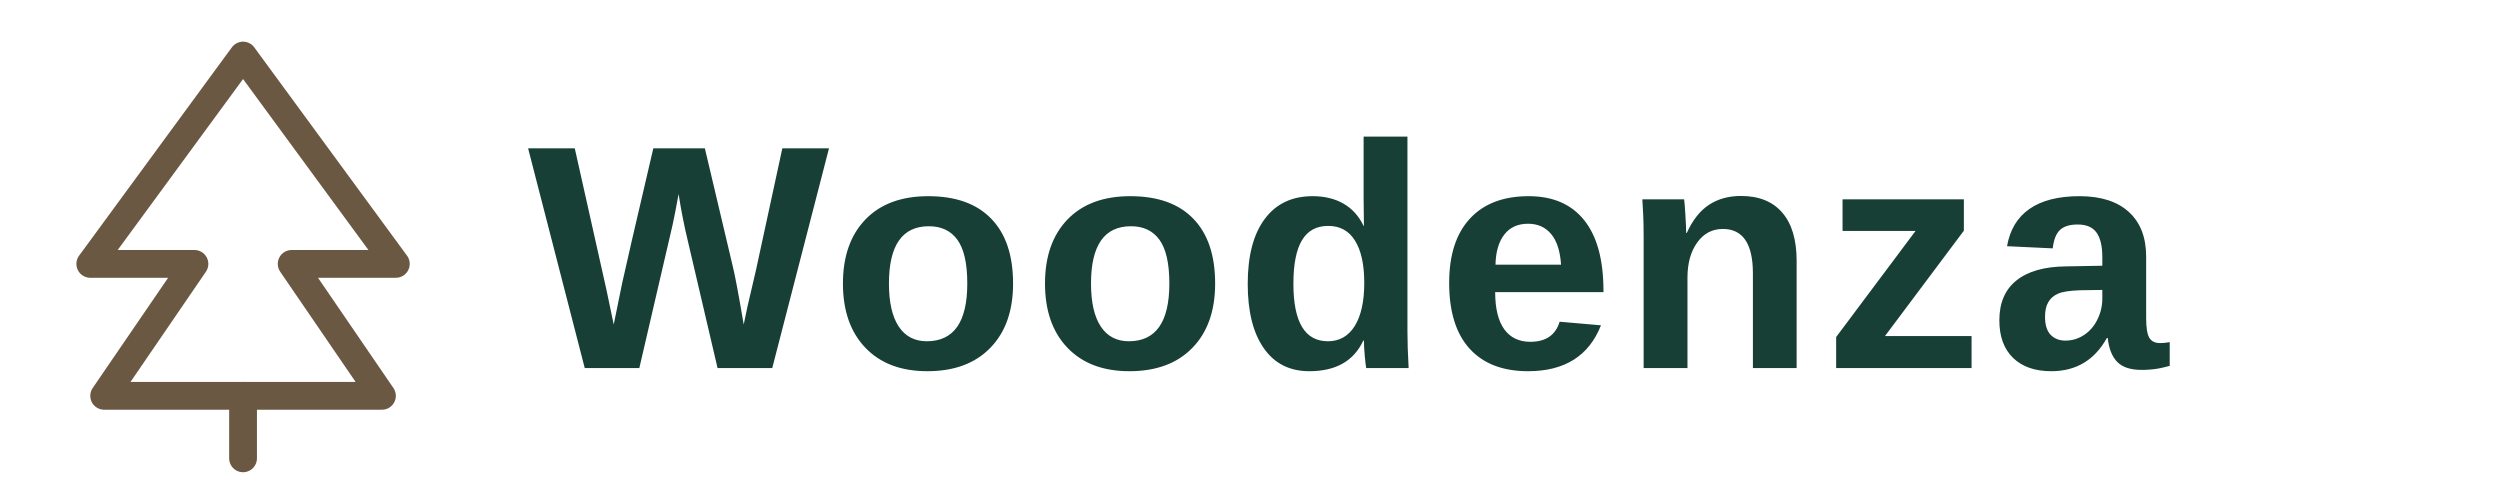
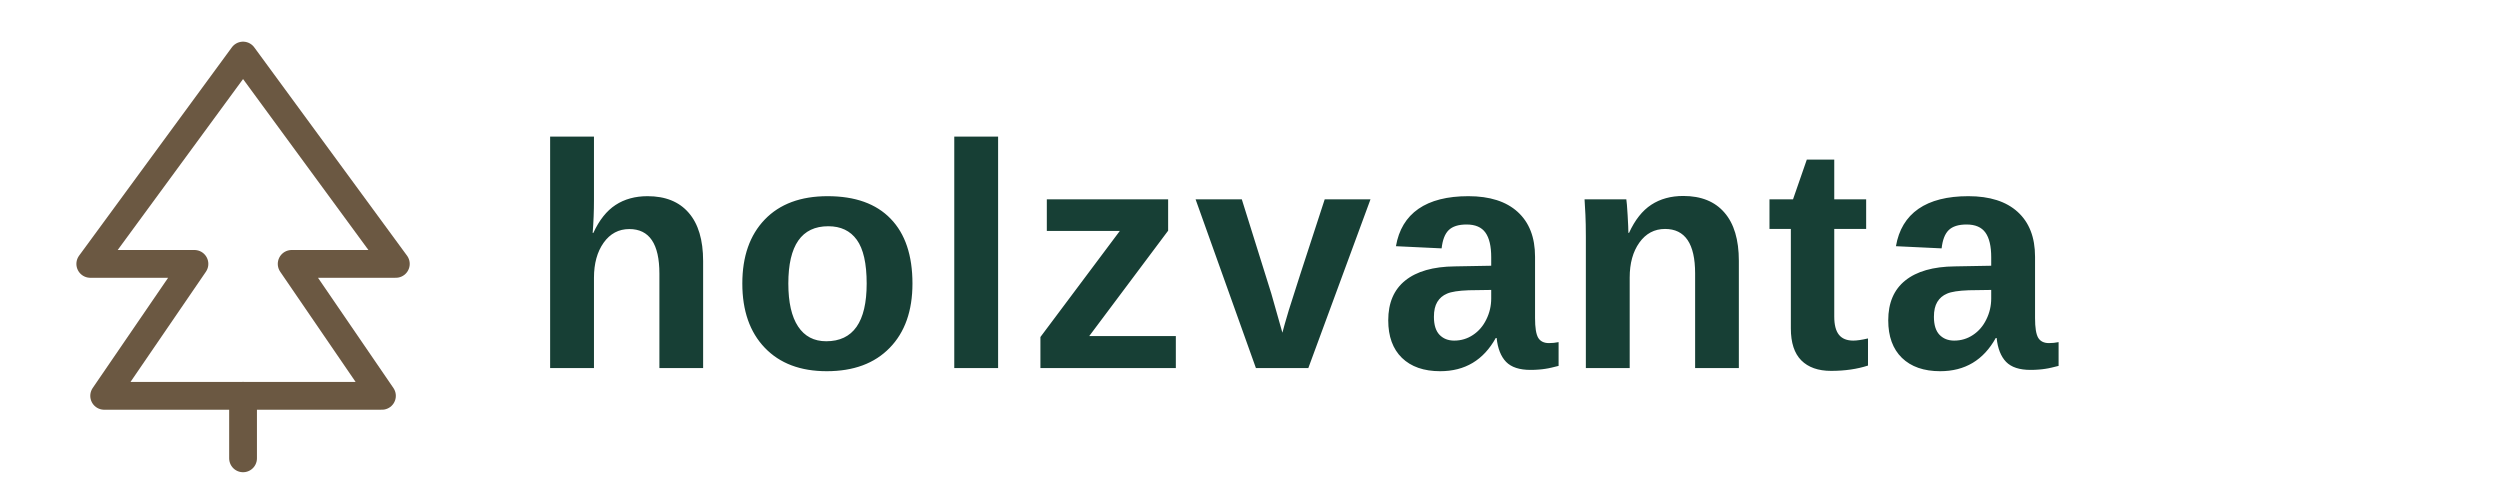
<svg xmlns="http://www.w3.org/2000/svg" viewBox="0 0 360 72" role="img" aria-labelledby="title">
  <g fill="none" stroke="#6b5842" stroke-linecap="round" stroke-linejoin="round" stroke-width="4">
    <path d="M35 8 13 38h15L15 57h40L42 38h15L35 8Z" />
    <path d="M35 57v9" />
  </g>
-   <text x="76" y="53" fill="#173f35" font-family="Arial, sans-serif" font-size="46" font-weight="700" letter-spacing="1">Woodenza</text>
+   <text x="76" y="53" fill="#173f35" font-family="Arial, sans-serif" font-size="46" font-weight="700" letter-spacing="1">holzvanta</text>
</svg>
